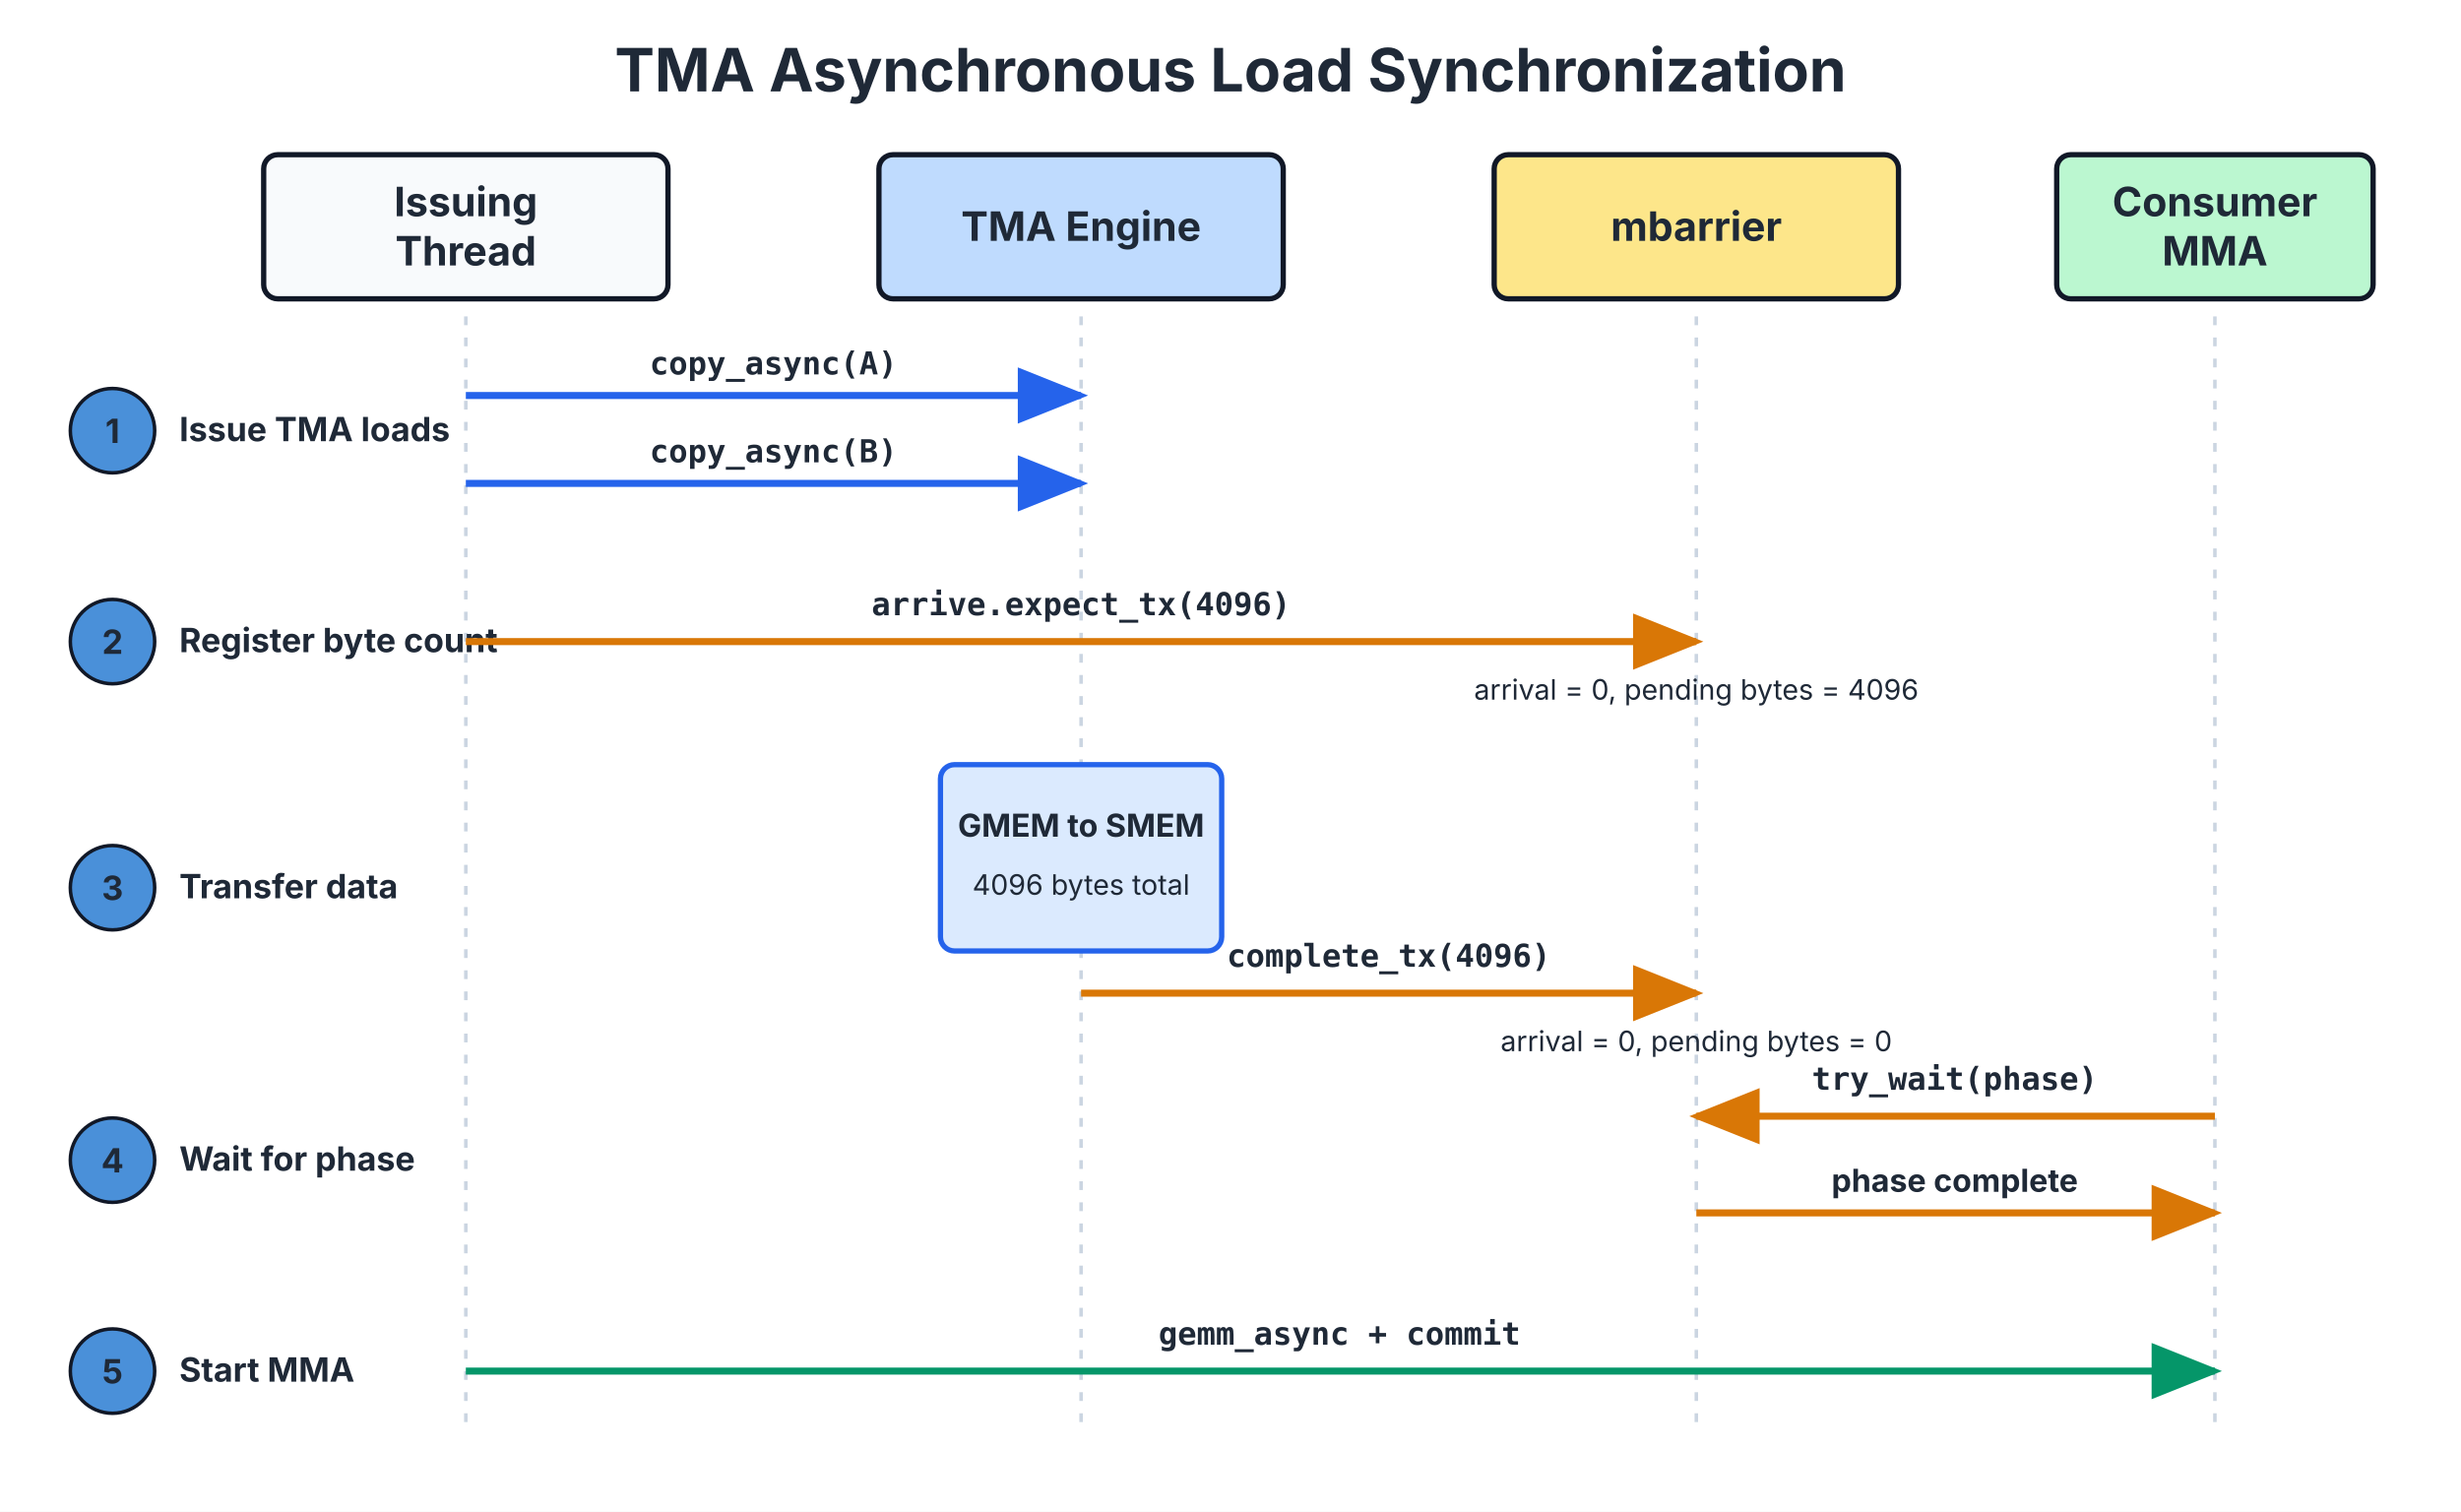
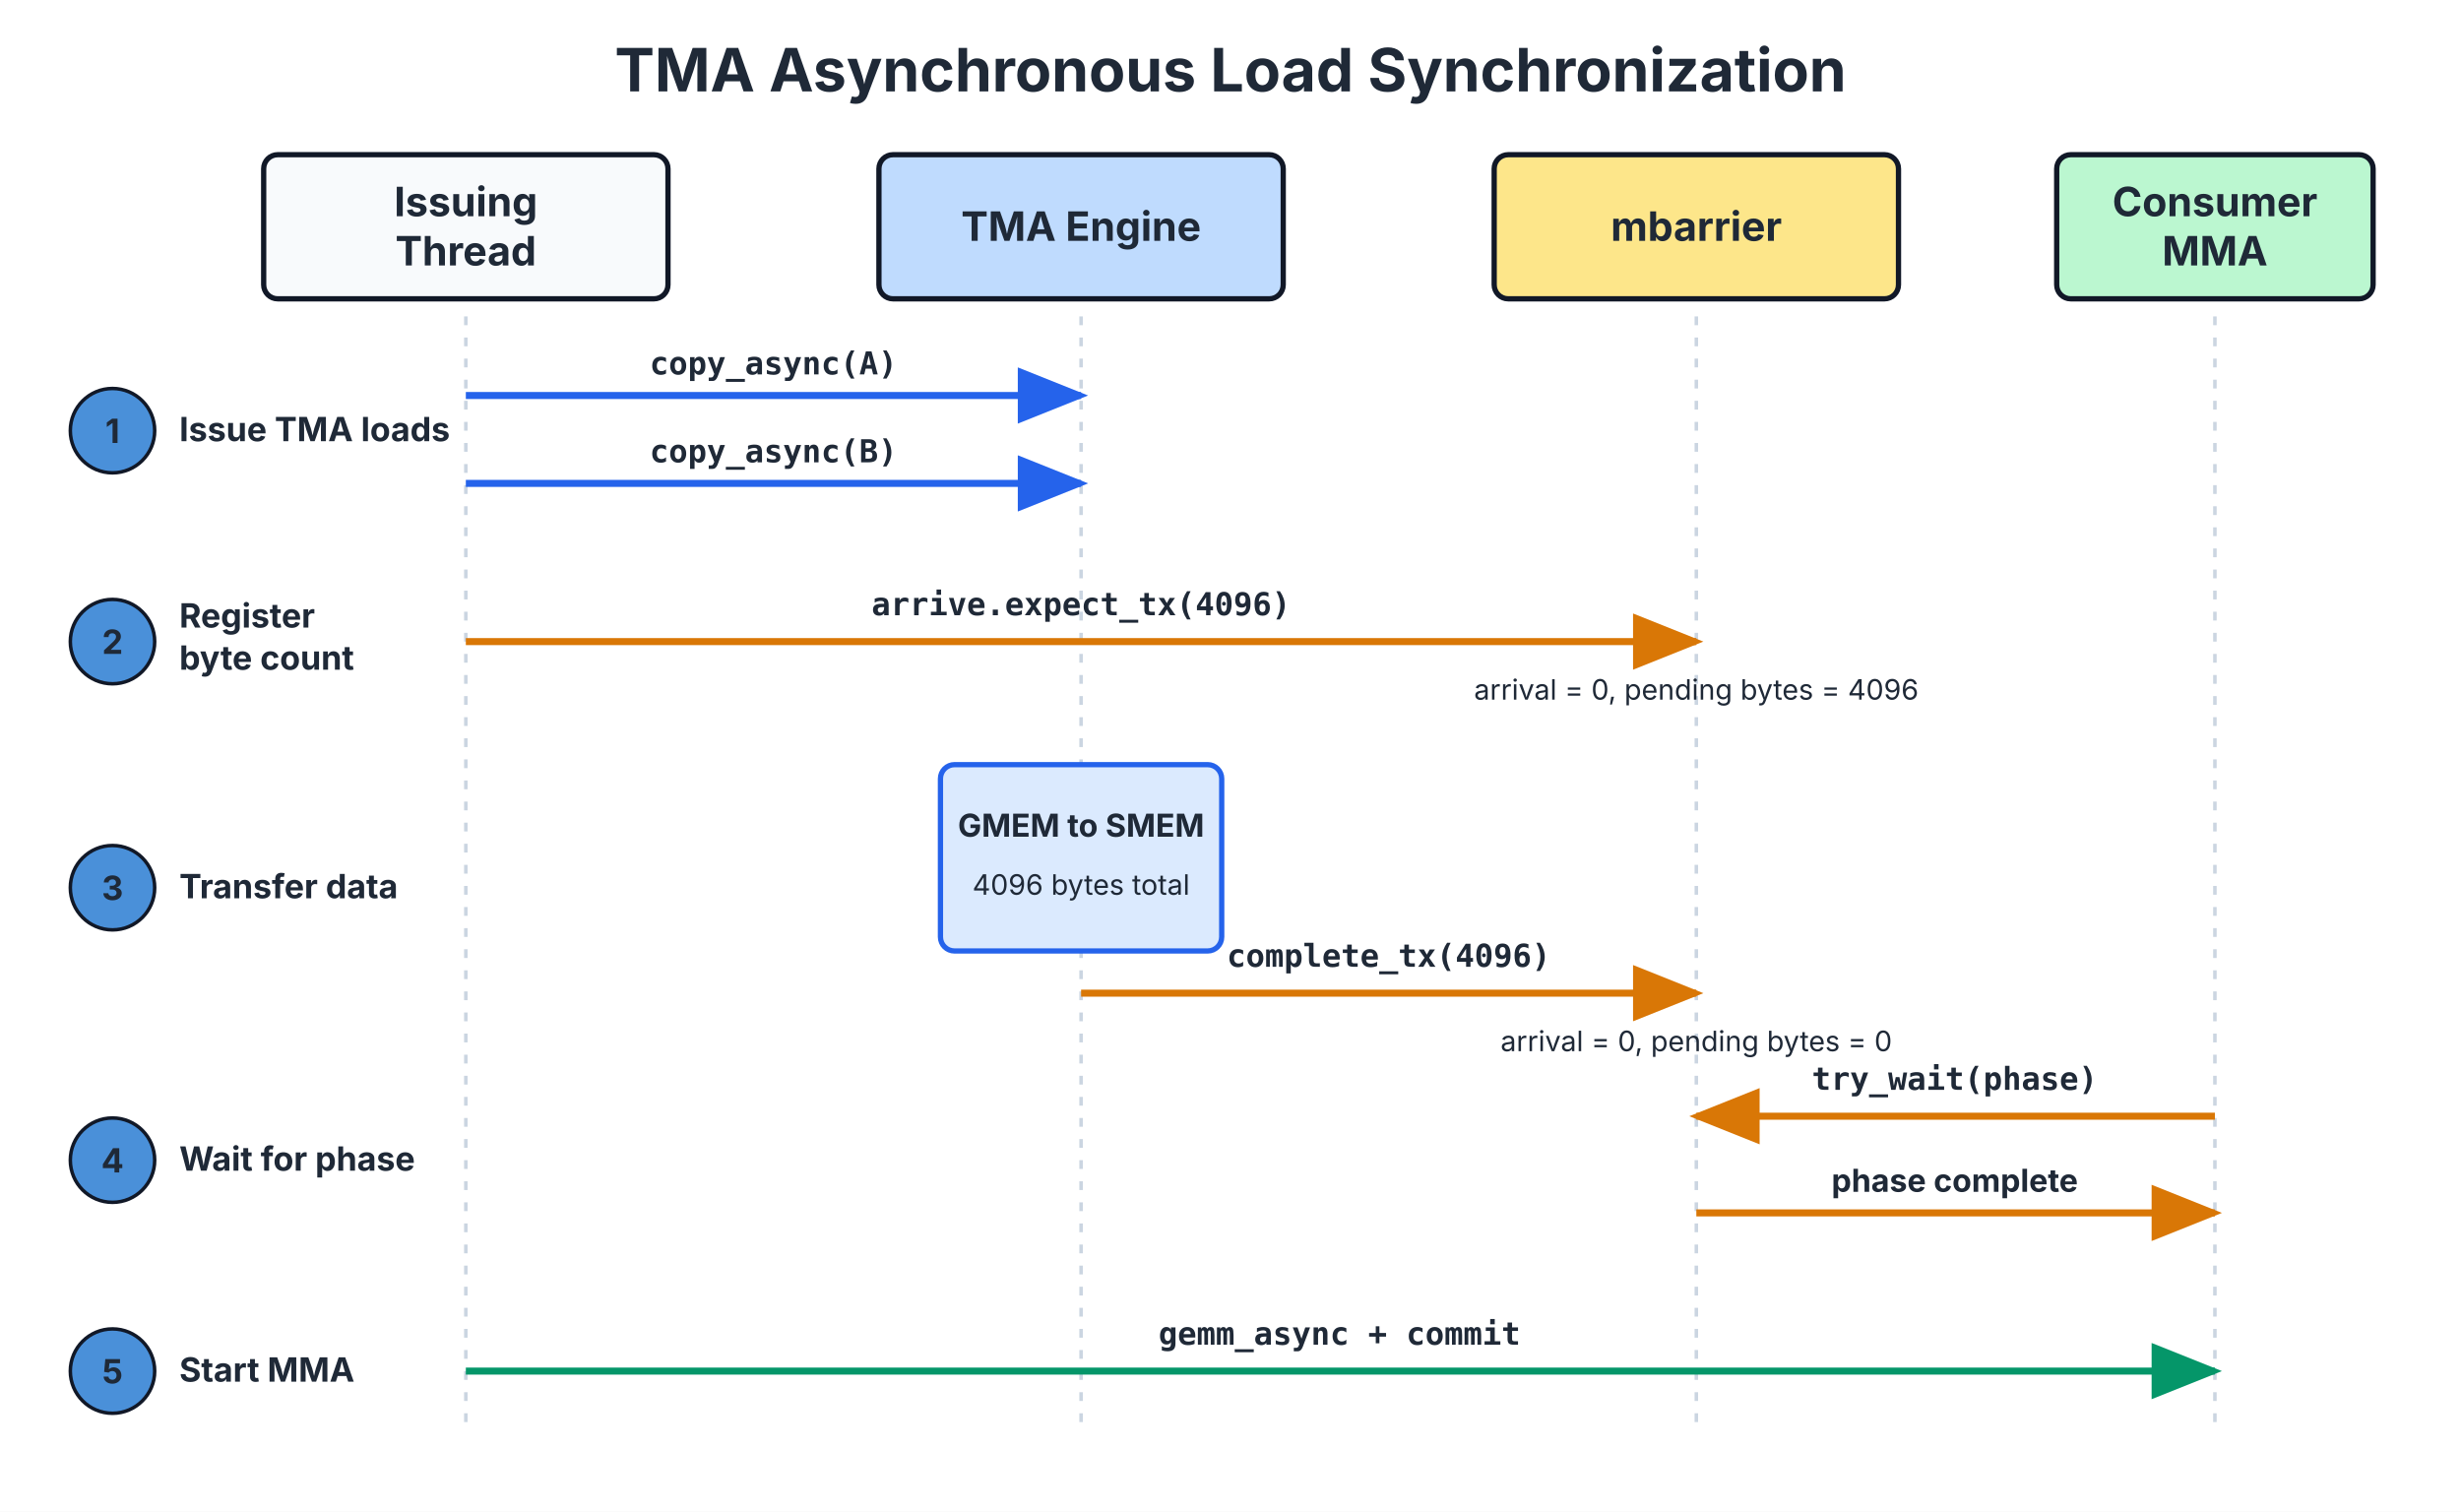
<svg xmlns="http://www.w3.org/2000/svg" width="1400" height="860" viewBox="0 0 1400 860" role="img" aria-labelledby="title desc">
  <defs>
    <marker id="arrow-blue" markerWidth="10" markerHeight="8" refX="9" refY="4" orient="auto">
      <path d="M0,0 L10,4 L0,8 Z" fill="#2563eb" />
    </marker>
    <marker id="arrow-orange" markerWidth="10" markerHeight="8" refX="9" refY="4" orient="auto">
      <path d="M0,0 L10,4 L0,8 Z" fill="#d97706" />
    </marker>
    <marker id="arrow-green" markerWidth="10" markerHeight="8" refX="9" refY="4" orient="auto">
      <path d="M0,0 L10,4 L0,8 Z" fill="#059669" />
    </marker>
    <style>
      text { font-family: -apple-system, BlinkMacSystemFont, "Segoe UI", sans-serif; fill: #1f2937; }
      .title { font-size: 34px; font-weight: 700; }
      .lane-title { font-size: 23px; font-weight: 700; }
      .step { font-size: 19px; font-weight: 700; }
      .label { font-size: 18px; font-weight: 650; }
      .detail { font-size: 16px; }
      .mono { font-family: "SFMono-Regular", Consolas, monospace; }
      .life { stroke: #cbd5e1; stroke-width: 2; stroke-dasharray: 5 7; }
    </style>
  </defs>
  <rect width="1400" height="860" fill="#ffffff" />
  <text x="700" y="52" text-anchor="middle" class="title">TMA Asynchronous Load Synchronization</text>
  <g>
    <rect x="150" y="88" width="230" height="82" rx="8" fill="#f8fafc" stroke="#111827" stroke-width="3" />
    <text x="265" y="123" text-anchor="middle" class="lane-title">Issuing</text>
    <text x="265" y="151" text-anchor="middle" class="lane-title">Thread</text>
    <rect x="500" y="88" width="230" height="82" rx="8" fill="#bfdbfe" stroke="#111827" stroke-width="3" />
    <text x="615" y="137" text-anchor="middle" class="lane-title">TMA Engine</text>
    <rect x="850" y="88" width="230" height="82" rx="8" fill="#fde68a" stroke="#111827" stroke-width="3" />
    <text x="965" y="137" text-anchor="middle" class="lane-title">mbarrier</text>
    <rect x="1170" y="88" width="180" height="82" rx="8" fill="#bbf7d0" stroke="#111827" stroke-width="3" />
    <text x="1260" y="123" text-anchor="middle" class="lane-title">Consumer</text>
    <text x="1260" y="151" text-anchor="middle" class="lane-title">MMA</text>
  </g>
  <line x1="265" y1="180" x2="265" y2="815" class="life" />
  <line x1="615" y1="180" x2="615" y2="815" class="life" />
  <line x1="965" y1="180" x2="965" y2="815" class="life" />
  <line x1="1260" y1="180" x2="1260" y2="815" class="life" />
  <g>
    <circle cx="64" cy="245" r="24" fill="#4a90d9" stroke="#111827" stroke-width="2" />
    <text x="64" y="252" text-anchor="middle" fill="#ffffff" class="step">1</text>
    <text x="102" y="251" class="step">Issue TMA loads</text>
    <line x1="265" y1="225" x2="615" y2="225" stroke="#2563eb" stroke-width="4" marker-end="url(#arrow-blue)" />
    <text x="440" y="213" text-anchor="middle" class="label mono" fill="#2563eb">copy_async(A)</text>
    <line x1="265" y1="275" x2="615" y2="275" stroke="#2563eb" stroke-width="4" marker-end="url(#arrow-blue)" />
    <text x="440" y="263" text-anchor="middle" class="label mono" fill="#2563eb">copy_async(B)</text>
  </g>
  <g>
    <circle cx="64" cy="365" r="24" fill="#4a90d9" stroke="#111827" stroke-width="2" />
    <text x="64" y="372" text-anchor="middle" fill="#ffffff" class="step">2</text>
-     <text x="102" y="371" class="step">Register byte count</text>
+     <text x="102" y="357" class="step">Register</text>
+     <text x="102" y="381" class="step">byte count</text>
    <line x1="265" y1="365" x2="965" y2="365" stroke="#d97706" stroke-width="4" marker-end="url(#arrow-orange)" />
    <text x="615" y="350" text-anchor="middle" class="label mono" fill="#d97706">arrive.expect_tx(4096)</text>
    <text x="965" y="398" text-anchor="middle" class="detail">arrival = 0, pending bytes = 4096</text>
  </g>
  <g>
    <circle cx="64" cy="505" r="24" fill="#4a90d9" stroke="#111827" stroke-width="2" />
    <text x="64" y="512" text-anchor="middle" fill="#ffffff" class="step">3</text>
    <text x="102" y="511" class="step">Transfer data</text>
    <rect x="535" y="435" width="160" height="106" rx="8" fill="#dbeafe" stroke="#2563eb" stroke-width="3" />
    <text x="615" y="476" text-anchor="middle" class="label">GMEM to SMEM</text>
    <text x="615" y="509" text-anchor="middle" class="detail">4096 bytes total</text>
    <line x1="615" y1="565" x2="965" y2="565" stroke="#d97706" stroke-width="4" marker-end="url(#arrow-orange)" />
    <text x="790" y="550" text-anchor="middle" class="label mono" fill="#d97706">complete_tx(4096)</text>
    <text x="965" y="598" text-anchor="middle" class="detail">arrival = 0, pending bytes = 0</text>
  </g>
  <g>
    <circle cx="64" cy="660" r="24" fill="#4a90d9" stroke="#111827" stroke-width="2" />
    <text x="64" y="667" text-anchor="middle" fill="#ffffff" class="step">4</text>
    <text x="102" y="666" class="step">Wait for phase</text>
    <line x1="1260" y1="635" x2="965" y2="635" stroke="#d97706" stroke-width="4" marker-end="url(#arrow-orange)" />
    <text x="1112" y="620" text-anchor="middle" class="label mono" fill="#d97706">try_wait(phase)</text>
    <line x1="965" y1="690" x2="1260" y2="690" stroke="#d97706" stroke-width="4" marker-end="url(#arrow-orange)" />
    <text x="1112" y="678" text-anchor="middle" class="label" fill="#d97706">phase complete</text>
  </g>
  <g>
    <circle cx="64" cy="780" r="24" fill="#4a90d9" stroke="#111827" stroke-width="2" />
    <text x="64" y="787" text-anchor="middle" fill="#ffffff" class="step">5</text>
    <text x="102" y="786" class="step">Start MMA</text>
    <line x1="265" y1="780" x2="1260" y2="780" stroke="#059669" stroke-width="4" marker-end="url(#arrow-green)" />
    <text x="762" y="765" text-anchor="middle" class="label mono" fill="#059669">gemm_async + commit</text>
  </g>
</svg>
